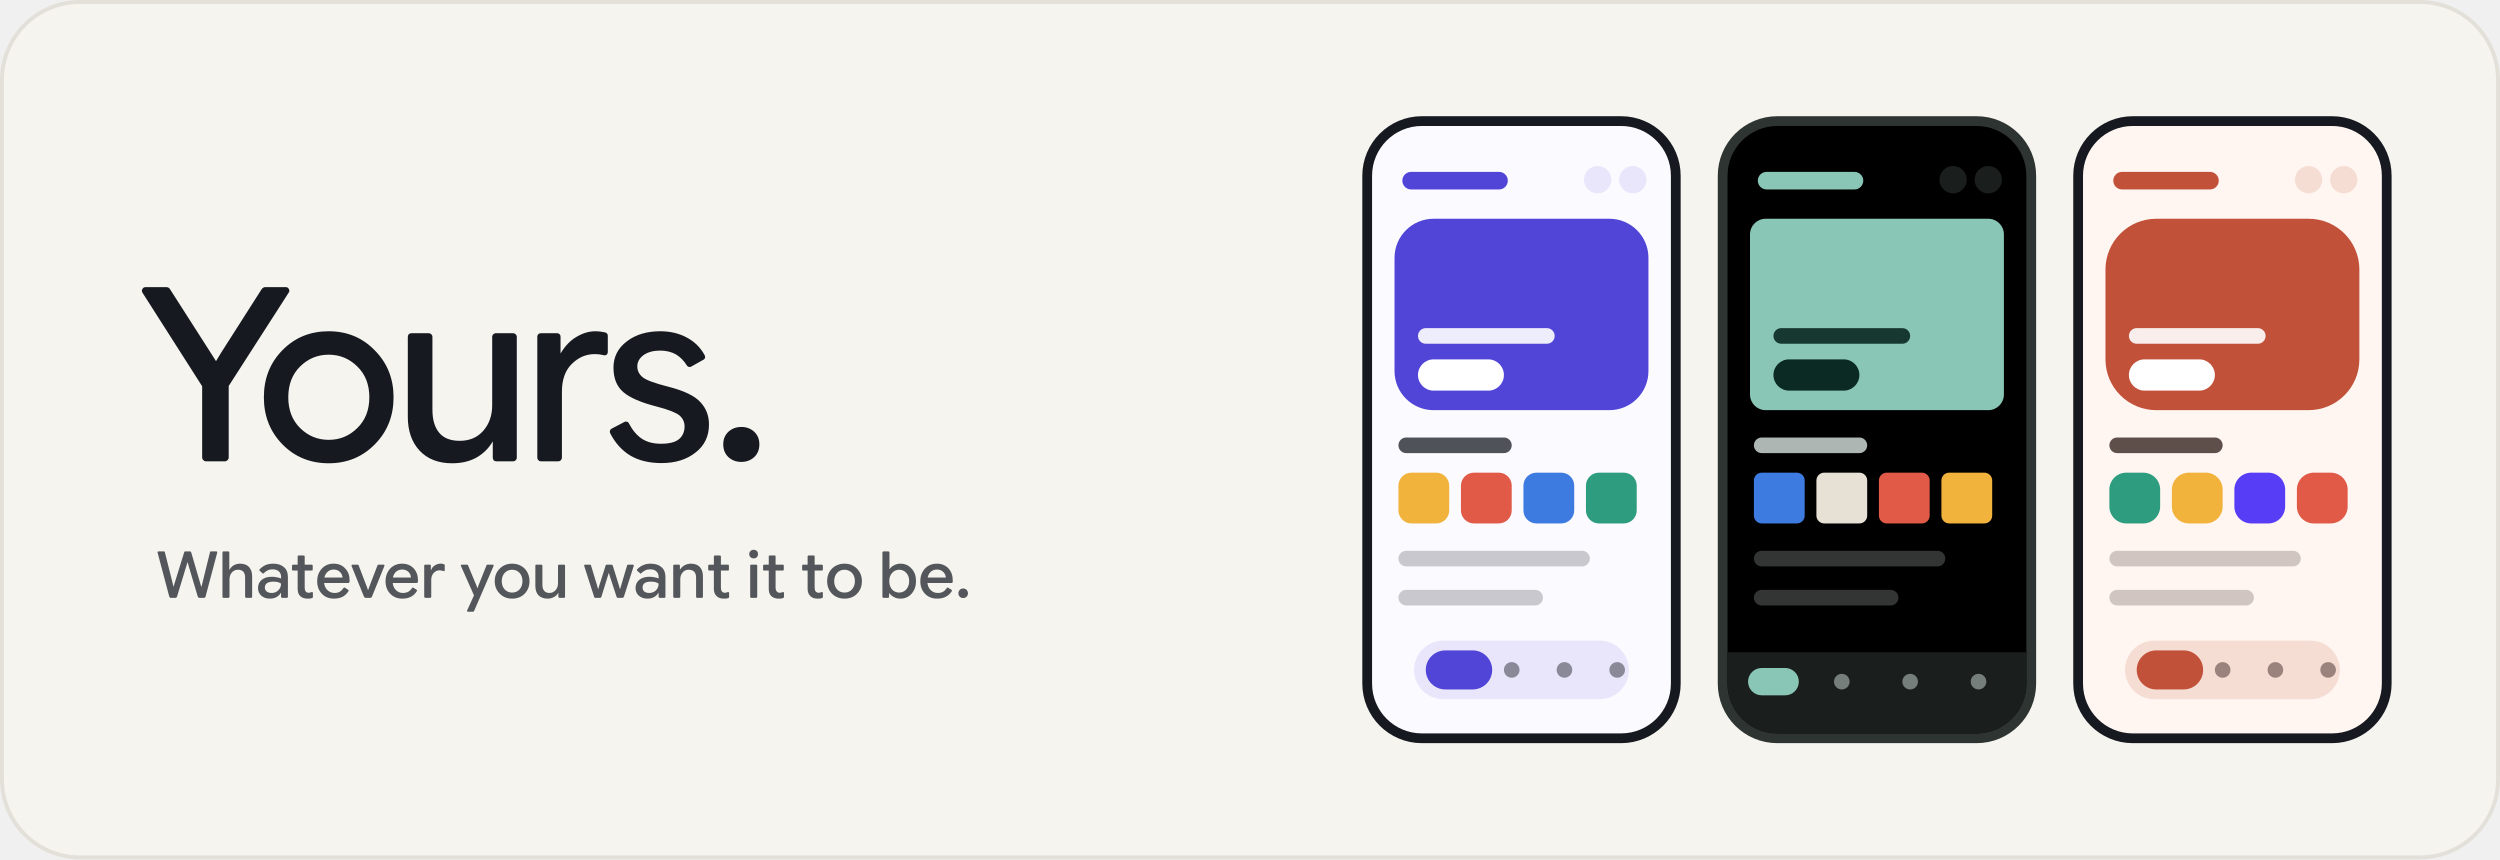
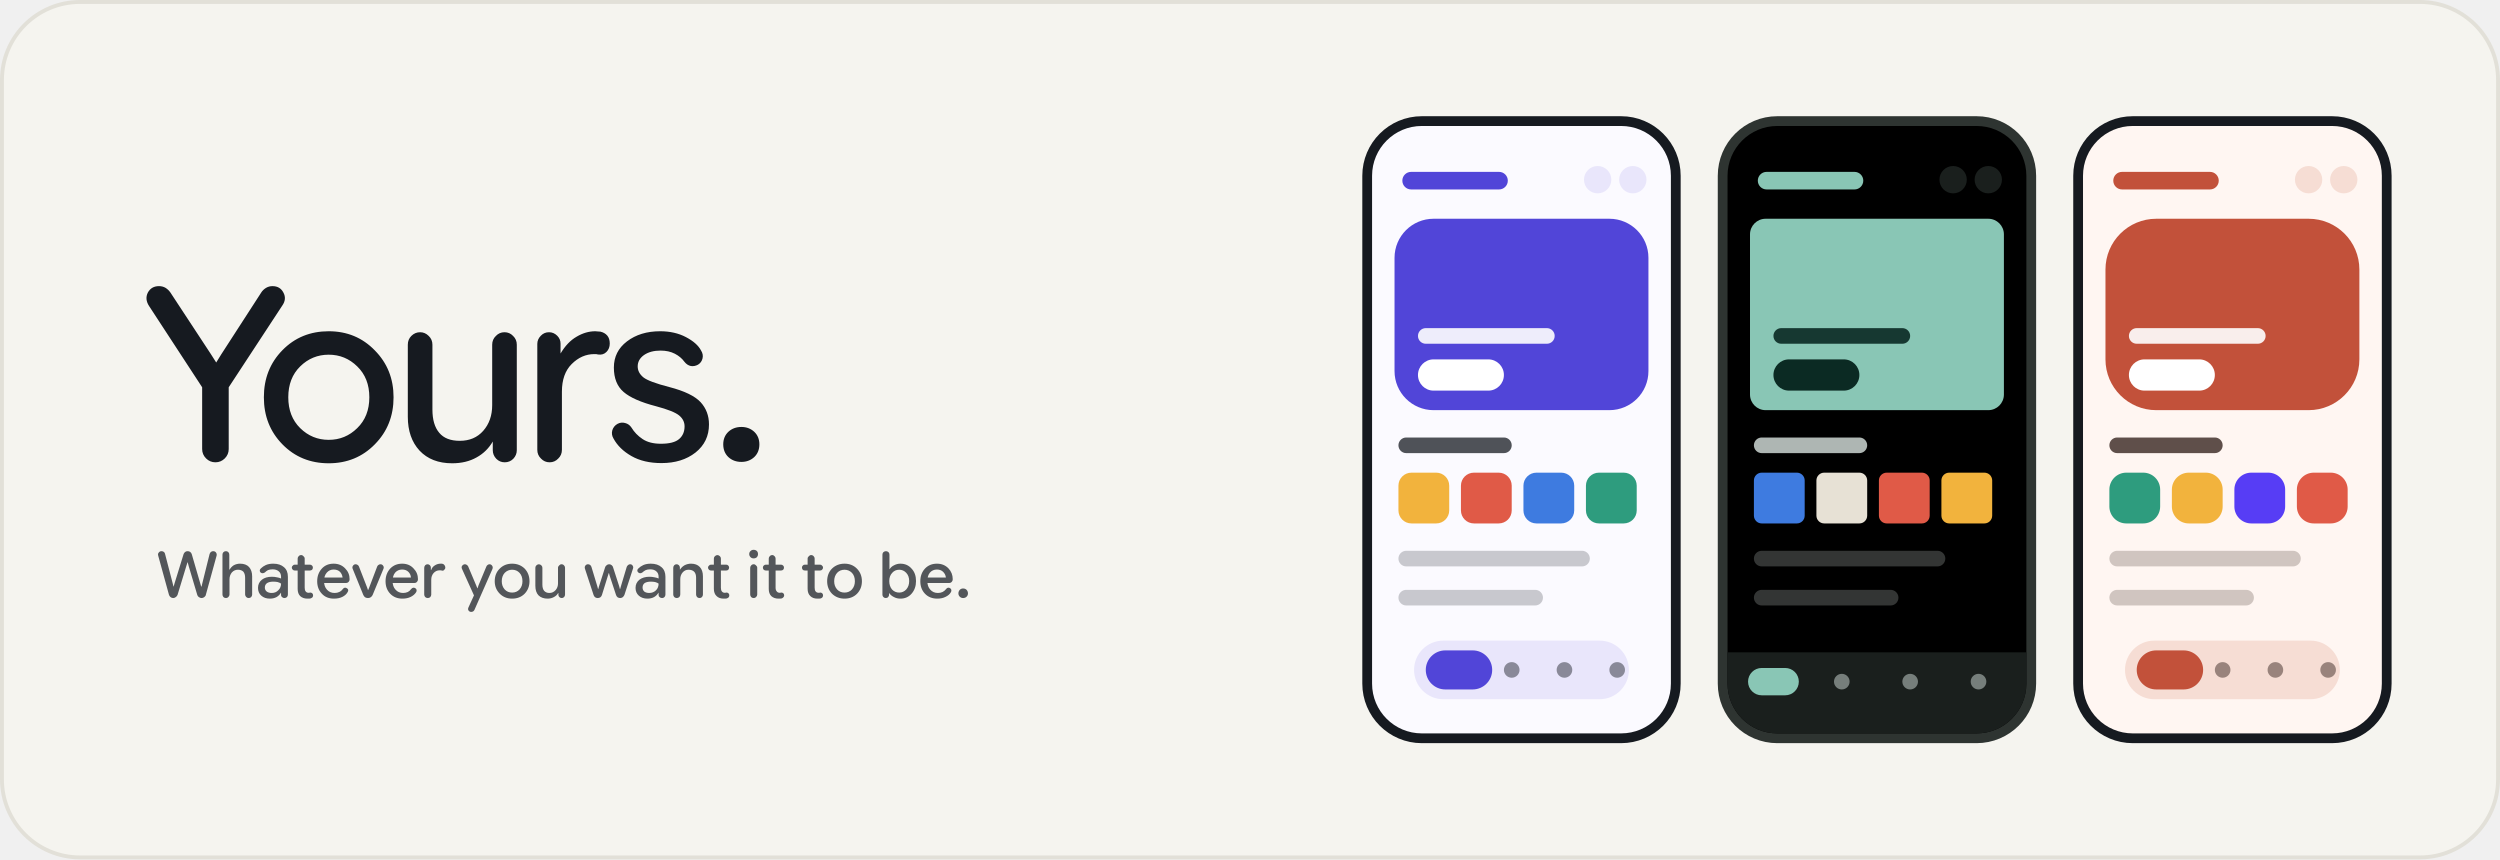
<svg xmlns="http://www.w3.org/2000/svg" width="1280" height="440" viewBox="0 0 1280 440" role="img" aria-label="Yours. Whatever you want it to be.">
  <style>
.p1,.p2,.p3{animation:float 7.5s ease-in-out infinite}
.p2{animation-delay:-2.5s}.p3{animation-delay:-5s}
@keyframes float{0%,100%{transform:translateY(0)}50%{transform:translateY(-10px)}}
@media (prefers-reduced-motion: reduce){*{animation:none!important}}</style>
  <rect x="1" y="1" width="1278" height="438" rx="40" fill="#F5F4EF" stroke="#E2E0D8" stroke-width="2" />
-   <path fill="#161A20" d="M104.1 198.7 73.1 150.1Q72.3 149 72.9 148Q73.4 147 74.6 147H85.2Q85.8 147 86.3 147.3Q86.7 147.5 87 148L107.8 180.5L110.6 184.9L113.2 180.6L134 148Q134.3 147.6 134.8 147.3Q135.2 147 135.8 147H146.3Q147.4 147 147.9 148Q148.5 149 147.7 150L116.4 198.7ZM105.6 236.2Q104.7 236.2 104.1 235.6Q103.5 235 103.5 234.2V192.3H117.1V234.2Q117.1 235 116.5 235.6Q115.9 236.2 115.1 236.2ZM168.3 237.2Q154.1 237.2 144.6 227.5Q135.1 217.8 135.1 203.4Q135.1 189 144.6 179.3Q154.1 169.6 168.3 169.6Q182.4 169.6 191.9 179.4Q201.5 189.1 201.5 203.4Q201.5 217.8 191.9 227.5Q182.4 237.2 168.3 237.2ZM168.3 225.2Q176.8 225.2 182.9 219.2Q189.1 213.2 189.1 203.4Q189.1 193.6 182.9 187.6Q176.8 181.6 168.3 181.6Q159.8 181.6 153.7 187.6Q147.6 193.6 147.6 203.4Q147.6 213.2 153.7 219.2Q159.8 225.2 168.3 225.2ZM231.5 237.2Q220.9 237.2 214.8 230.7Q208.8 224.2 208.8 213.4V172.5Q208.8 171.7 209.3 171.1Q209.9 170.6 210.7 170.6H219.5Q220.2 170.6 220.8 171.1Q221.4 171.7 221.4 172.5V209.7Q221.4 217.5 224.9 221.6Q228.3 225.7 235.4 225.7Q242.9 225.7 247.4 220.6Q252 215.4 252 207.4V172.5Q252 171.7 252.6 171.1Q253.1 170.6 253.9 170.6H262.7Q263.4 170.6 264 171.1Q264.6 171.7 264.6 172.5V234.3Q264.6 235.1 264 235.7Q263.5 236.2 262.7 236.2H254.1Q253.4 236.2 252.8 235.7Q252.3 235.1 252.3 234.3V220.7L257.6 226H252.3Q249.2 231.3 243.9 234.3Q238.7 237.2 231.5 237.2ZM277 236.2Q276.2 236.2 275.7 235.7Q275.1 235.1 275.1 234.3V172.4Q275.1 171.7 275.6 171.1Q276.2 170.6 276.9 170.6H285.2Q286 170.6 286.5 171.1Q287 171.6 287 172.3V181.9L286.3 181H287Q290.5 175.1 295.3 172.4Q300 169.6 304.9 169.6Q305.8 169.6 306.8 169.7Q307.9 169.8 309.8 170.2Q310.5 170.3 310.8 170.8Q311.2 171.2 311.2 172V180.2Q311.2 181 310.7 181.5Q310.2 182 309.4 181.9Q307.8 181.6 306.6 181.4Q305.3 181.3 304.5 181.3Q297.8 181.3 292.7 186.4Q287.7 191.4 287.7 200.5V234.3Q287.7 235.1 287.1 235.7Q286.6 236.2 285.8 236.2ZM338.7 237.1Q329.3 237.1 322.8 233.3Q316.3 229.4 312.4 221.8Q312.1 221.1 312.3 220.5Q312.5 219.8 313.1 219.5L319.8 216Q320.3 215.7 320.9 215.9Q321.6 216 321.9 216.6Q324.7 222 328.6 224.6Q332.5 227.2 338.4 227.2Q344.9 227.2 347.7 224.8Q350.5 222.4 350.5 218.3Q350.5 215 347.9 212.7Q345.2 210.5 336.4 208.2Q324.2 205.1 319.2 200.8Q314.1 196.5 314.1 188.2Q314.1 180 320.9 174.8Q327.7 169.6 338 169.6Q345.8 169.6 351.8 172.9Q357.7 176.1 360.8 181.9Q361.1 182.5 361 183.2Q360.8 183.8 360.3 184.1L353.9 187.7Q353.4 188 352.8 187.9Q352.3 187.8 351.8 187.3Q349.4 183.4 346 181.4Q342.5 179.5 338 179.5Q332.8 179.5 329.5 181.8Q326.3 184.2 326.3 187.6Q326.3 190.9 329.1 193.2Q331.9 195.4 342.2 198Q354.3 201.1 358.6 205.9Q363 210.6 363 217.3Q363 226.4 356.1 231.7Q349.3 237.1 338.7 237.1ZM379.6 236.5Q375.6 236.5 372.9 234Q370.3 231.5 370.3 227.5Q370.3 223.6 372.9 221.1Q375.6 218.6 379.6 218.6Q383.5 218.6 386.2 221.1Q388.8 223.6 388.8 227.5Q388.8 231.5 386.2 234Q383.5 236.5 379.6 236.5Z" />
-   <path fill="#161A20" fill-opacity="0.72" d="M87.4 306.1Q87.2 306.1 87 305.9Q86.8 305.8 86.7 305.6L80.7 283Q80.6 282.7 80.8 282.5Q80.9 282.3 81.2 282.3H83.9Q84.1 282.3 84.2 282.4Q84.4 282.6 84.4 282.7L88.4 298.6L88.8 300.3H88.9L89.4 298.6L94.3 282.8Q94.3 282.6 94.5 282.4Q94.7 282.3 94.9 282.3H97.3Q97.5 282.3 97.6 282.4Q97.8 282.6 97.9 282.8L102.5 298.6L103 300.3H103.2L103.6 298.6L107.5 282.8Q107.5 282.6 107.7 282.4Q107.8 282.3 108 282.3H110.7Q111 282.3 111.1 282.5Q111.3 282.7 111.2 283L105.2 305.6Q105.1 305.8 104.9 305.9Q104.7 306.1 104.5 306.1H102Q101.7 306.1 101.6 305.9Q101.4 305.8 101.3 305.6L96.6 289.8L96.1 287.9H96L95.4 289.8L90.6 305.6Q90.5 305.8 90.3 305.9Q90.1 306.1 89.9 306.1ZM114.4 306.1Q114.2 306.1 114 305.9Q113.9 305.7 113.9 305.5V282.9Q113.9 282.6 114 282.5Q114.2 282.3 114.4 282.3H116.9Q117.1 282.3 117.3 282.5Q117.4 282.6 117.4 282.9V291.6H117.6Q118.3 290.3 119.7 289.4Q121.2 288.6 122.9 288.6Q125.9 288.6 127.5 290.3Q129.1 292.1 129.1 295.1V305.5Q129.1 305.7 129 305.9Q128.8 306.1 128.6 306.1H126.1Q125.8 306.1 125.7 305.9Q125.5 305.7 125.5 305.5V295.8Q125.5 293.8 124.6 292.7Q123.6 291.7 121.8 291.7Q120 291.7 118.7 293.1Q117.5 294.6 117.5 296.6V305.5Q117.5 305.7 117.3 305.9Q117.2 306.1 116.9 306.1ZM138.2 306.5Q135.5 306.5 133.8 305Q132.1 303.5 132.1 301Q132.1 298.4 134.1 296.8Q136 295.3 139.2 295.3Q140.6 295.3 141.9 295.6Q143.1 295.8 143.9 296.2V295.3Q143.9 293.5 142.7 292.5Q141.5 291.5 139.6 291.5Q138.1 291.5 137.1 292Q136 292.5 135 293.5Q134.9 293.7 134.7 293.7Q134.5 293.7 134.4 293.5L132.9 292.2Q132.8 292 132.8 291.9Q132.8 291.7 132.9 291.5Q134.4 290 136 289.3Q137.7 288.6 139.9 288.6Q143.4 288.6 145.4 290.4Q147.4 292.1 147.4 295.3V305.5Q147.4 305.7 147.3 305.9Q147.1 306.1 146.9 306.1H144.4Q144.2 306.1 144.1 305.9Q143.9 305.8 143.9 305.6V302.1L144.9 303.5H143.8Q143.1 304.8 141.6 305.7Q140.1 306.5 138.2 306.5ZM139.1 303.6Q141.2 303.6 142.5 302.2Q143.9 300.9 143.9 298.8V298.8Q143.2 298.3 142.1 298Q141.1 297.8 139.9 297.8Q138 297.8 136.8 298.5Q135.6 299.3 135.6 300.8Q135.6 302.1 136.6 302.9Q137.6 303.6 139.1 303.6ZM157.4 306.5Q155.1 306.5 153.7 305.2Q152.4 303.9 152.4 301.5V284.9Q152.4 284.7 152.5 284.5Q152.7 284.4 152.9 284.4H155.4Q155.6 284.4 155.8 284.5Q156 284.7 156 284.9V300.8Q156 302.2 156.5 302.8Q157 303.5 158.1 303.5Q158.4 303.5 158.8 303.4Q159.2 303.3 159.7 303.1Q159.9 303.1 160 303.2Q160.2 303.3 160.2 303.6V305.7Q160.2 305.9 160.1 306Q160 306.1 159.8 306.2Q159.1 306.4 158.6 306.5Q158 306.5 157.4 306.5ZM150 292.1Q149.8 292.1 149.7 292Q149.5 291.9 149.5 291.7V289.6Q149.5 289.4 149.7 289.3Q149.8 289.1 150 289.1H159.7Q159.8 289.1 160 289.3Q160.1 289.4 160.1 289.6V291.7Q160.1 291.9 160 292Q159.8 292.1 159.7 292.1ZM171 306.5Q167.1 306.5 164.8 304Q162.4 301.5 162.4 297.6Q162.4 293.7 164.8 291.1Q167.1 288.6 170.8 288.6Q174.5 288.6 176.7 291Q179 293.4 179 297.1Q179 297.3 179 297.5Q179 297.6 178.9 297.9Q178.9 298.1 178.8 298.3Q178.6 298.5 178.3 298.5L164.3 298.5V295.7H175.4Q175.2 293.9 174 292.8Q172.8 291.6 170.8 291.6Q168.7 291.6 167.3 293.2Q165.9 294.8 165.9 297.5Q165.9 300.3 167.4 301.9Q169 303.6 171.3 303.6Q172.8 303.6 173.9 303Q175 302.4 175.9 301Q176.1 300.9 176.3 300.8Q176.4 300.8 176.6 300.9L178.3 302Q178.5 302.1 178.5 302.3Q178.5 302.5 178.4 302.7Q177.3 304.5 175.5 305.5Q173.6 306.5 171 306.5ZM187.1 306.1Q186.9 306.1 186.7 305.9Q186.5 305.8 186.4 305.6L180 289.8Q179.9 289.5 180.1 289.3Q180.2 289.1 180.5 289.1H183.1Q183.3 289.1 183.4 289.2Q183.6 289.3 183.6 289.4L188 300.9L188.4 302.1H188.5L188.9 300.9L193.3 289.4Q193.4 289.3 193.5 289.2Q193.6 289.1 193.8 289.1H196.4Q196.7 289.1 196.8 289.3Q196.9 289.5 196.8 289.8L190.4 305.6Q190.3 305.8 190.1 305.9Q189.9 306.1 189.7 306.1ZM206 306.5Q202.2 306.5 199.8 304Q197.4 301.5 197.4 297.6Q197.4 293.7 199.8 291.1Q202.2 288.6 205.9 288.6Q209.5 288.6 211.8 291Q214 293.4 214 297.1Q214 297.3 214 297.5Q214 297.6 213.9 297.9Q213.9 298.1 213.8 298.3Q213.6 298.5 213.4 298.5L199.3 298.5V295.7H210.4Q210.3 293.9 209.1 292.8Q207.9 291.6 205.9 291.6Q203.7 291.6 202.3 293.2Q201 294.8 201 297.5Q201 300.3 202.5 301.9Q204 303.6 206.3 303.6Q207.8 303.6 209 303Q210.1 302.4 211 301Q211.1 300.9 211.3 300.8Q211.5 300.8 211.6 300.9L213.4 302Q213.5 302.1 213.5 302.3Q213.6 302.5 213.4 302.7Q212.3 304.5 210.5 305.5Q208.6 306.5 206 306.5ZM217.8 306.1Q217.5 306.1 217.4 305.9Q217.2 305.7 217.2 305.5V289.6Q217.2 289.4 217.4 289.2Q217.5 289.1 217.7 289.1H220.1Q220.3 289.1 220.5 289.2Q220.6 289.4 220.6 289.6V292.2L220.2 291.8H220.8Q221.2 290.4 222.6 289.5Q224 288.6 225.5 288.6Q225.9 288.6 226.3 288.6Q226.8 288.7 227.3 288.9Q227.5 288.9 227.6 289.1Q227.7 289.2 227.7 289.4V292Q227.7 292.2 227.6 292.3Q227.4 292.5 227.2 292.4Q226.4 292.2 225.9 292.1Q225.4 292 225.1 292Q223.3 292 222 293.4Q220.8 294.8 220.8 296.8V305.5Q220.8 305.7 220.6 305.9Q220.5 306.1 220.3 306.1ZM239.6 313.2Q239.3 313.2 239.2 313Q239 312.8 239.2 312.5L243.1 303.9L243.2 306L236 289.8Q235.8 289.5 236 289.3Q236.2 289.1 236.4 289.1H239.1Q239.2 289.1 239.4 289.2Q239.5 289.3 239.6 289.4L243.9 299.7L244.4 301.1H244.5L245 299.7L249.1 289.4Q249.2 289.3 249.3 289.2Q249.5 289.1 249.6 289.1H252.2Q252.5 289.1 252.7 289.3Q252.8 289.5 252.7 289.8L242.7 312.9Q242.6 313 242.5 313.1Q242.4 313.2 242.2 313.2ZM262.2 306.5Q258.4 306.5 255.9 304Q253.3 301.4 253.3 297.6Q253.3 293.6 255.9 291.1Q258.4 288.6 262.2 288.6Q266 288.6 268.6 291.1Q271.1 293.7 271.1 297.6Q271.1 301.4 268.6 304Q266.1 306.5 262.2 306.5ZM262.2 303.4Q264.5 303.4 266 301.8Q267.5 300.1 267.5 297.6Q267.5 294.9 266 293.3Q264.5 291.7 262.2 291.7Q260 291.7 258.4 293.3Q256.9 295 256.9 297.6Q256.9 300.1 258.4 301.8Q259.9 303.4 262.2 303.4ZM280.4 306.5Q277.4 306.5 275.7 304.8Q274.1 303.1 274.1 299.9V289.6Q274.1 289.4 274.3 289.2Q274.4 289.1 274.6 289.1H277.1Q277.4 289.1 277.5 289.2Q277.7 289.4 277.7 289.6V299.3Q277.7 301.4 278.6 302.5Q279.6 303.6 281.3 303.6Q283.2 303.6 284.5 302.1Q285.7 300.7 285.7 298.7V289.6Q285.7 289.4 285.9 289.2Q286.1 289.1 286.3 289.1H288.8Q289 289.1 289.2 289.2Q289.3 289.4 289.3 289.6V305.5Q289.3 305.8 289.2 305.9Q289 306.1 288.8 306.1H286.4Q286.2 306.1 286.1 305.9Q285.9 305.8 285.9 305.6V302L287.6 303.6H285.8Q285.1 304.9 283.6 305.7Q282.1 306.5 280.4 306.5ZM304.8 306.1Q304.6 306.1 304.4 305.9Q304.2 305.8 304.2 305.6L299.1 289.7Q299 289.5 299.2 289.3Q299.3 289.1 299.6 289.1H302.1Q302.3 289.1 302.5 289.2Q302.6 289.3 302.6 289.5L305.8 300.1L306.2 301.6H306.3L306.7 300.2L310.1 289.5Q310.1 289.3 310.3 289.2Q310.5 289.1 310.7 289.1H313Q313.3 289.1 313.4 289.2Q313.6 289.3 313.7 289.5L317 300.1L317.4 301.6H317.5L317.9 300.2L321.1 289.4Q321.1 289.3 321.3 289.2Q321.4 289.1 321.6 289.1H324Q324.3 289.1 324.4 289.3Q324.6 289.5 324.5 289.7L319.4 305.6Q319.3 305.8 319.1 305.9Q318.9 306.1 318.7 306.1H316.3Q316.1 306.1 315.9 305.9Q315.7 305.8 315.7 305.6L312.1 294.6L311.8 293.4H311.7L311.3 294.6L307.9 305.6Q307.8 305.8 307.7 305.9Q307.5 306.1 307.3 306.1ZM331.5 306.5Q328.8 306.5 327.1 305Q325.4 303.5 325.4 301Q325.4 298.4 327.4 296.8Q329.4 295.3 332.5 295.3Q333.9 295.3 335.2 295.6Q336.4 295.8 337.2 296.2V295.3Q337.2 293.5 336 292.5Q334.9 291.5 332.9 291.5Q331.4 291.5 330.4 292Q329.3 292.5 328.3 293.5Q328.2 293.7 328 293.7Q327.8 293.7 327.7 293.5L326.2 292.2Q326.1 292 326.1 291.9Q326.1 291.7 326.2 291.5Q327.7 290 329.4 289.3Q331 288.6 333.2 288.6Q336.7 288.6 338.7 290.4Q340.7 292.1 340.7 295.3V305.5Q340.7 305.7 340.6 305.9Q340.4 306.1 340.2 306.1H337.8Q337.5 306.1 337.4 305.9Q337.2 305.8 337.2 305.6V302.1L338.2 303.5H337.1Q336.4 304.8 334.9 305.7Q333.4 306.5 331.5 306.5ZM332.4 303.6Q334.5 303.6 335.9 302.2Q337.2 300.9 337.2 298.8V298.8Q336.5 298.3 335.4 298Q334.4 297.8 333.2 297.8Q331.3 297.8 330.1 298.5Q329 299.3 329 300.8Q329 302.1 329.9 302.9Q330.9 303.6 332.4 303.6ZM344.7 305.5V289.6Q344.7 289.4 344.9 289.2Q345 289.1 345.2 289.1H347.6Q347.8 289.1 348 289.2Q348.1 289.4 348.1 289.6V292.1L347.7 291.6H348.2Q349 290.3 350.5 289.4Q352.1 288.6 353.8 288.6Q356.7 288.6 358.3 290.3Q359.9 292 359.9 295.1V305.5Q359.9 305.7 359.8 305.9Q359.6 306.1 359.4 306.1H356.9Q356.7 306.1 356.5 305.9Q356.4 305.7 356.4 305.5V295.8Q356.4 293.7 355.4 292.7Q354.4 291.7 352.5 291.7Q350.7 291.7 349.5 293.1Q348.3 294.5 348.3 296.5V305.5Q348.3 305.7 348.1 305.9Q348 306.1 347.8 306.1H345.3Q345 306.1 344.9 305.9Q344.7 305.7 344.7 305.5ZM370.5 306.5Q368.2 306.5 366.9 305.2Q365.5 303.9 365.5 301.5V284.9Q365.5 284.7 365.7 284.5Q365.8 284.4 366 284.4H368.5Q368.8 284.4 368.9 284.5Q369.1 284.7 369.1 284.9V300.8Q369.1 302.2 369.6 302.8Q370.1 303.5 371.2 303.5Q371.5 303.5 371.9 303.4Q372.3 303.3 372.8 303.1Q373 303.1 373.1 303.2Q373.3 303.3 373.3 303.6V305.7Q373.3 305.9 373.2 306Q373.1 306.1 372.9 306.2Q372.3 306.4 371.7 306.5Q371.1 306.5 370.5 306.5ZM363.1 292.1Q362.9 292.1 362.8 292Q362.6 291.9 362.6 291.7V289.6Q362.6 289.4 362.8 289.3Q362.9 289.1 363.1 289.1H372.8Q373 289.1 373.1 289.3Q373.2 289.4 373.2 289.6V291.7Q373.2 291.9 373.1 292Q373 292.1 372.8 292.1ZM384.6 306.1Q384.4 306.1 384.2 305.9Q384.1 305.7 384.1 305.5V289.6Q384.1 289.4 384.2 289.2Q384.4 289.1 384.6 289.1H387.1Q387.3 289.1 387.5 289.2Q387.7 289.4 387.7 289.6V305.5Q387.7 305.7 387.5 305.9Q387.3 306.1 387.1 306.1ZM385.9 285.9Q384.9 285.9 384.3 285.3Q383.6 284.6 383.6 283.7Q383.6 282.7 384.3 282.1Q384.9 281.5 385.9 281.5Q386.8 281.5 387.5 282.1Q388.1 282.7 388.1 283.7Q388.1 284.6 387.5 285.3Q386.8 285.9 385.9 285.9ZM398.6 306.5Q396.3 306.5 394.9 305.2Q393.6 303.9 393.6 301.5V284.9Q393.6 284.7 393.7 284.5Q393.9 284.4 394.1 284.4H396.6Q396.8 284.4 397 284.5Q397.1 284.7 397.1 284.9V300.8Q397.1 302.2 397.7 302.8Q398.2 303.5 399.3 303.5Q399.6 303.5 400 303.4Q400.4 303.3 400.9 303.1Q401 303.1 401.2 303.2Q401.4 303.3 401.4 303.6V305.7Q401.4 305.9 401.2 306Q401.1 306.1 401 306.2Q400.3 306.4 399.8 306.5Q399.2 306.5 398.6 306.5ZM391.2 292.1Q391 292.1 390.8 292Q390.7 291.9 390.7 291.7V289.6Q390.7 289.4 390.8 289.3Q391 289.1 391.2 289.1H400.8Q401 289.1 401.2 289.3Q401.3 289.4 401.3 289.6V291.7Q401.3 291.9 401.2 292Q401 292.1 400.8 292.1ZM418.5 306.5Q416.2 306.5 414.9 305.2Q413.5 303.9 413.5 301.5V284.9Q413.5 284.7 413.7 284.5Q413.8 284.4 414.1 284.4H416.6Q416.8 284.4 417 284.5Q417.1 284.7 417.1 284.9V300.8Q417.1 302.2 417.6 302.8Q418.2 303.5 419.2 303.5Q419.6 303.5 420 303.4Q420.3 303.3 420.8 303.1Q421 303.1 421.2 303.2Q421.3 303.3 421.3 303.6V305.7Q421.3 305.9 421.2 306Q421.1 306.1 420.9 306.2Q420.3 306.4 419.7 306.5Q419.2 306.5 418.5 306.5ZM411.1 292.1Q410.9 292.1 410.8 292Q410.7 291.9 410.7 291.7V289.6Q410.7 289.4 410.8 289.3Q410.9 289.1 411.1 289.1H420.8Q421 289.1 421.1 289.3Q421.3 289.4 421.3 289.6V291.7Q421.3 291.9 421.1 292Q421 292.1 420.8 292.1ZM432.4 306.5Q428.6 306.5 426 304Q423.5 301.4 423.5 297.6Q423.5 293.6 426 291.1Q428.6 288.6 432.4 288.6Q436.2 288.6 438.7 291.1Q441.3 293.7 441.3 297.6Q441.3 301.4 438.8 304Q436.3 306.5 432.4 306.5ZM432.4 303.4Q434.7 303.4 436.2 301.8Q437.7 300.1 437.7 297.6Q437.7 294.9 436.2 293.3Q434.6 291.7 432.4 291.7Q430.1 291.7 428.6 293.3Q427.1 295 427.1 297.6Q427.1 300.1 428.6 301.8Q430.1 303.4 432.4 303.4ZM461 306.5Q459.2 306.5 457.7 305.7Q456.2 304.9 455.3 303.7H454.4L455.2 302.7V305.6Q455.2 305.8 455.1 305.9Q454.9 306.1 454.7 306.1H452.3Q452.1 306.1 452 305.9Q451.8 305.8 451.8 305.5V282.9Q451.8 282.6 452 282.5Q452.1 282.3 452.3 282.3H454.9Q455.1 282.3 455.2 282.5Q455.4 282.6 455.4 282.9V291.4H455.5Q456.3 290.1 457.8 289.4Q459.3 288.6 461 288.6Q464.5 288.6 466.7 291.1Q469 293.5 469 297.5Q469 301.4 466.7 304Q464.5 306.5 461 306.5ZM460.4 303.4Q462.5 303.4 464 301.8Q465.5 300.1 465.5 297.5Q465.5 294.9 464 293.3Q462.5 291.7 460.4 291.7Q458.2 291.7 456.8 293.3Q455.3 294.9 455.3 297.5Q455.3 300.1 456.7 301.8Q458.2 303.4 460.4 303.4ZM479.8 306.5Q476 306.5 473.6 304Q471.2 301.5 471.2 297.6Q471.2 293.7 473.6 291.1Q476 288.6 479.7 288.6Q483.3 288.6 485.6 291Q487.8 293.4 487.8 297.1Q487.8 297.3 487.8 297.5Q487.8 297.6 487.8 297.9Q487.8 298.1 487.6 298.3Q487.5 298.5 487.2 298.5L473.1 298.5V295.7H484.3Q484.1 293.9 482.9 292.8Q481.7 291.6 479.7 291.6Q477.5 291.6 476.1 293.2Q474.8 294.8 474.8 297.5Q474.8 300.3 476.3 301.9Q477.8 303.6 480.2 303.6Q481.7 303.6 482.8 303Q483.9 302.4 484.8 301Q484.9 300.9 485.1 300.8Q485.3 300.8 485.4 300.9L487.2 302Q487.3 302.1 487.4 302.3Q487.4 302.5 487.3 302.7Q486.2 304.5 484.3 305.5Q482.5 306.5 479.8 306.5ZM493.1 306.2Q492.1 306.2 491.4 305.5Q490.7 304.8 490.7 303.8Q490.7 302.8 491.4 302Q492.1 301.3 493.1 301.3Q494.2 301.3 494.9 302Q495.6 302.8 495.6 303.8Q495.6 304.8 494.9 305.5Q494.2 306.2 493.1 306.2Z" />
+   <path fill="#161A20" d="M104.1 199.2 76.4 156.8Q74 153.2 75.7 149.8Q77.5 146.5 81.4 146.5Q83.3 146.5 84.8 147.4Q86.2 148.3 87.2 149.7L107.9 181.2L110.7 185.6L113.3 181.4L133.8 149.7Q134.6 148.4 136.2 147.4Q137.7 146.5 139.5 146.5Q143.4 146.5 145.1 149.8Q146.9 153.1 144.5 156.5L116.5 199.2ZM110.3 236.7Q107.5 236.7 105.5 234.7Q103.5 232.7 103.5 229.9V192.3H117.1V229.9Q117.1 232.7 115.1 234.7Q113.1 236.7 110.3 236.7ZM168.3 237.2Q154.1 237.2 144.6 227.5Q135.1 217.8 135.1 203.4Q135.1 189 144.6 179.3Q154.1 169.6 168.3 169.6Q182.4 169.6 191.9 179.4Q201.5 189.1 201.5 203.4Q201.5 217.8 191.9 227.5Q182.4 237.2 168.3 237.2ZM168.3 225.2Q176.8 225.2 182.9 219.2Q189.1 213.2 189.1 203.4Q189.1 193.6 182.9 187.6Q176.8 181.6 168.3 181.6Q159.8 181.6 153.7 187.6Q147.6 193.6 147.6 203.4Q147.6 213.2 153.7 219.2Q159.8 225.2 168.3 225.2ZM231.5 237.2Q220.9 237.2 214.8 230.7Q208.8 224.2 208.8 213.4V176.5Q208.8 173.8 210.6 172Q212.5 170.1 215.1 170.1Q217.6 170.1 219.5 172Q221.4 173.8 221.4 176.5V209.7Q221.4 217.5 224.9 221.6Q228.3 225.7 235.4 225.7Q242.9 225.7 247.4 220.6Q252 215.4 252 207.4V176.5Q252 173.8 253.9 172Q255.7 170.1 258.3 170.1Q260.9 170.1 262.7 172Q264.6 173.8 264.6 176.5V230.5Q264.6 233 262.8 234.9Q261 236.7 258.4 236.7Q255.9 236.7 254.1 234.9Q252.3 233 252.3 230.5V220.7L257.6 225.9H252.4Q249.3 231.3 244 234.2Q238.7 237.2 231.5 237.2ZM281.4 236.7Q278.8 236.7 277 234.8Q275.1 233 275.1 230.3V176.1Q275.1 173.7 276.9 171.9Q278.6 170.1 281.1 170.1Q283.5 170.1 285.3 171.9Q287 173.6 287 175.9V181.9L286.3 181H287Q290.5 175.1 295.2 172.4Q299.9 169.6 304.8 169.6Q305.5 169.6 306 169.7Q306.6 169.7 307.4 169.8Q309.6 170.3 310.9 171.8Q312.2 173.3 312.2 175.9V175.9Q312.2 178.5 310.5 180.2Q308.8 181.9 306.2 181.5Q305.6 181.4 305.2 181.3Q304.8 181.3 304.3 181.3Q297.8 181.3 292.7 186.4Q287.7 191.4 287.7 200.5V230.3Q287.7 233 285.8 234.8Q284 236.7 281.4 236.7ZM338.7 237.1Q329.6 237.1 323.3 233.5Q317 229.9 314.1 224.5Q312.9 222.5 313.5 220.3Q314.2 218.1 316.2 217V217Q318.1 216 320.1 216.6Q322.1 217.1 323.3 218.9Q325.4 222.4 329 224.8Q332.6 227.2 338.4 227.2Q344.9 227.2 347.7 224.8Q350.5 222.4 350.5 218.3Q350.5 215 347.7 212.7Q344.9 210.4 335.9 208Q324.3 205 319.3 200.7Q314.3 196.4 314.3 188.2Q314.3 179.9 321 174.8Q327.8 169.6 338 169.6Q345.5 169.6 351.2 172.6Q356.9 175.6 358.9 179.4Q360.2 181.4 359.7 183.5Q359.2 185.6 357.4 186.7V186.7Q355.6 187.7 353.7 187.4Q351.8 187 350.4 185.2Q348.6 182.7 345.5 181.1Q342.4 179.5 338.2 179.5Q333 179.5 329.7 181.8Q326.5 184.1 326.5 187.6Q326.5 190.8 329.4 193.2Q332.3 195.5 342.8 198.2Q354.3 201.2 358.7 205.9Q363 210.6 363 217.3Q363 226.2 356.1 231.7Q349.2 237.1 338.7 237.1ZM379.6 236.5Q375.6 236.5 372.9 234Q370.3 231.5 370.3 227.5Q370.3 223.6 372.9 221.1Q375.6 218.6 379.6 218.6Q383.5 218.6 386.2 221.1Q388.8 223.6 388.8 227.5Q388.8 231.5 386.2 234Q383.5 236.5 379.6 236.5Z" />
+   <path fill="#161A20" fill-opacity="0.72" d="M88.7 306.2Q87.9 306.2 87.3 305.7Q86.7 305.2 86.5 304.5L81 284.5Q80.7 283.5 81.3 282.9Q81.8 282.2 82.7 282.2Q83.4 282.2 83.9 282.6Q84.4 283 84.5 283.6L88.4 298.6L88.8 300.3H88.9L89.4 298.6L94 283.7Q94.2 283.1 94.8 282.6Q95.3 282.2 96.1 282.2H96.1Q96.8 282.2 97.4 282.6Q98 283.1 98.2 283.8L102.5 298.6L103 300.3H103.2L103.6 298.6L107.3 283.7Q107.5 283 108 282.6Q108.5 282.2 109.1 282.2H109.1Q110.1 282.2 110.6 282.9Q111.1 283.6 110.9 284.5L105.4 304.5Q105.3 305.2 104.6 305.7Q104 306.2 103.2 306.2H103.2Q102.5 306.2 101.8 305.7Q101.2 305.3 101 304.6L96.6 289.8L96.1 287.9H96L95.4 289.8L90.9 304.6Q90.6 305.3 90 305.7Q89.4 306.2 88.7 306.2ZM115.7 306.2Q114.9 306.2 114.4 305.7Q113.9 305.1 113.9 304.4V284Q113.9 283.2 114.4 282.7Q114.9 282.2 115.7 282.2Q116.4 282.2 116.9 282.7Q117.4 283.2 117.4 284V291.6H117.6Q118.3 290.3 119.7 289.4Q121.2 288.6 122.9 288.6Q125.9 288.6 127.5 290.3Q129.1 292.1 129.1 295.1V304.4Q129.1 305.1 128.6 305.7Q128.1 306.2 127.3 306.2Q126.6 306.2 126.1 305.7Q125.5 305.1 125.5 304.4V295.8Q125.5 293.8 124.6 292.7Q123.6 291.7 121.8 291.7Q120 291.7 118.7 293.1Q117.5 294.6 117.5 296.6V304.4Q117.5 305.1 116.9 305.7Q116.4 306.2 115.7 306.2ZM138.2 306.5Q135.5 306.5 133.8 305Q132.1 303.5 132.1 301Q132.1 298.4 134.1 296.8Q136 295.3 139.2 295.3Q140.6 295.3 141.9 295.6Q143.1 295.8 143.9 296.2V295.3Q143.9 293.5 142.7 292.5Q141.5 291.5 139.6 291.5Q138.2 291.5 137.2 291.9Q136.3 292.4 135.6 293.1Q135 293.5 134.4 293.5Q133.9 293.5 133.4 293.1Q133 292.7 133 292.1Q133 291.5 133.6 291Q134.6 290 136.1 289.3Q137.7 288.6 139.9 288.6Q143.4 288.6 145.4 290.4Q147.4 292.1 147.4 295.3V304.4Q147.4 305.2 146.9 305.7Q146.4 306.2 145.6 306.2Q144.9 306.2 144.4 305.7Q143.9 305.3 143.9 304.7V302.1L144.9 303.5H143.8Q143.1 304.8 141.6 305.7Q140.1 306.5 138.2 306.5ZM139.1 303.6Q141.2 303.6 142.5 302.2Q143.9 300.9 143.9 298.8V298.8Q143.2 298.3 142.1 298Q141.1 297.8 139.9 297.8Q138 297.8 136.8 298.5Q135.6 299.3 135.6 300.8Q135.6 302.1 136.6 302.9Q137.6 303.6 139.1 303.6ZM157.4 306.5Q155.1 306.5 153.7 305.2Q152.4 303.9 152.4 301.5V286Q152.4 285.3 152.9 284.8Q153.4 284.2 154.2 284.2Q154.9 284.2 155.4 284.8Q156 285.3 156 286V300.9Q156 302.2 156.5 302.8Q157 303.5 158 303.5Q158.1 303.5 158.3 303.5Q158.5 303.4 158.6 303.4Q159.3 303.3 159.8 303.7Q160.3 304.1 160.3 304.8Q160.3 305.4 160 305.8Q159.6 306.2 159 306.4Q158.7 306.5 158.3 306.5Q157.9 306.5 157.4 306.5ZM150.9 292.1Q150.3 292.1 149.9 291.7Q149.4 291.2 149.4 290.6Q149.4 290 149.9 289.6Q150.3 289.1 150.9 289.1H158.7Q159.3 289.1 159.8 289.6Q160.2 290 160.2 290.6Q160.2 291.2 159.8 291.7Q159.3 292.1 158.7 292.1ZM171 306.5Q167.1 306.5 164.8 304Q162.4 301.5 162.4 297.6Q162.4 293.7 164.8 291.1Q167.1 288.6 170.8 288.6Q174.4 288.6 176.7 291Q179 293.3 179 296.6Q179 296.6 179 296.6Q179 296.6 179 296.6Q179 297.4 178.5 297.9Q178 298.5 177 298.5H164.3V295.7H175.4Q175.2 294 174.1 292.8Q172.9 291.6 170.8 291.6Q168.7 291.6 167.3 293.2Q165.9 294.8 165.9 297.5Q165.9 300.3 167.4 301.9Q168.9 303.6 171.3 303.6Q172.7 303.6 173.7 303.1Q174.8 302.6 175.5 301.6Q176 301 176.5 300.9Q177.1 300.8 177.6 301.2Q178.2 301.5 178.3 302.1Q178.3 302.7 177.9 303.3Q177.1 304.7 175.3 305.6Q173.5 306.5 171 306.5ZM188.4 306.2Q187.6 306.2 186.9 305.8Q186.3 305.3 186 304.6L180.6 291.3Q180.2 290.4 180.7 289.7Q181.2 288.9 182.1 288.9Q182.7 288.9 183.2 289.3Q183.6 289.6 183.8 290.1L188 300.9L188.4 302.1H188.5L189 300.9L193.1 290.1Q193.3 289.6 193.7 289.3Q194.2 288.9 194.8 288.9Q195.7 288.9 196.2 289.7Q196.7 290.4 196.3 291.3L190.8 304.6Q190.5 305.3 189.8 305.8Q189.2 306.2 188.4 306.2ZM206 306.5Q202.2 306.5 199.8 304Q197.4 301.5 197.4 297.6Q197.4 293.7 199.8 291.1Q202.2 288.6 205.9 288.6Q209.5 288.6 211.7 291Q214 293.3 214 296.6Q214 296.6 214 296.6Q214 296.6 214 296.6Q214 297.4 213.5 297.9Q213 298.5 212.1 298.5H199.3V295.7H210.4Q210.3 294 209.1 292.8Q207.9 291.6 205.9 291.6Q203.7 291.6 202.3 293.2Q201 294.8 201 297.5Q201 300.3 202.5 301.9Q204 303.6 206.4 303.6Q207.7 303.6 208.8 303.1Q209.8 302.6 210.5 301.6Q211 301 211.6 300.9Q212.1 300.8 212.7 301.2Q213.2 301.5 213.3 302.1Q213.4 302.7 213 303.3Q212.1 304.7 210.3 305.6Q208.5 306.5 206 306.5ZM219 306.2Q218.3 306.2 217.7 305.7Q217.2 305.1 217.2 304.4V290.7Q217.2 290 217.7 289.4Q218.2 288.9 218.9 288.9Q219.6 288.9 220.1 289.4Q220.6 289.9 220.6 290.6V292.2L220.2 291.8H220.8Q221.2 290.4 222.6 289.5Q224 288.6 225.5 288.6Q225.9 288.6 226.2 288.6Q226.5 288.7 226.7 288.7Q227.3 288.9 227.6 289.4Q228 289.9 228 290.6Q228 291.3 227.4 291.8Q226.9 292.4 226.1 292.1Q225.8 292.1 225.6 292Q225.4 292 225.1 292Q223.3 292 222 293.4Q220.8 294.8 220.8 296.8V304.4Q220.8 305.1 220.3 305.7Q219.8 306.2 219 306.2ZM241.3 313.3Q240.4 313.3 239.9 312.6Q239.4 311.9 239.9 310.9L243.1 303.9L243.2 306L236.6 291.4Q236.1 290.4 236.6 289.7Q237.2 288.9 238.1 288.9Q238.6 288.9 239.1 289.3Q239.5 289.6 239.7 290L243.8 299.7L244.4 301.2H244.5L245 299.7L249 290.1Q249.2 289.6 249.6 289.3Q250.1 288.9 250.6 288.9Q251.5 288.9 252 289.7Q252.5 290.4 252.1 291.4L242.9 312.3Q242.7 312.7 242.3 313Q241.8 313.3 241.3 313.3ZM262.2 306.5Q258.4 306.5 255.9 304Q253.3 301.4 253.3 297.6Q253.3 293.6 255.9 291.1Q258.4 288.6 262.2 288.6Q266 288.6 268.6 291.1Q271.1 293.7 271.1 297.6Q271.1 301.4 268.6 304Q266.1 306.5 262.2 306.5ZM262.2 303.4Q264.5 303.4 266 301.8Q267.5 300.1 267.5 297.6Q267.5 294.9 266 293.3Q264.5 291.7 262.2 291.7Q260 291.7 258.4 293.3Q256.9 295 256.9 297.6Q256.9 300.1 258.4 301.8Q259.9 303.4 262.2 303.4ZM280.4 306.5Q277.4 306.5 275.7 304.8Q274.1 303.1 274.1 299.9V290.7Q274.1 290 274.6 289.5Q275.2 288.9 275.9 288.9Q276.6 288.9 277.2 289.5Q277.7 290 277.7 290.7V299.3Q277.7 301.4 278.6 302.5Q279.6 303.6 281.3 303.6Q283.2 303.6 284.5 302.1Q285.7 300.7 285.7 298.7V290.7Q285.7 290 286.3 289.5Q286.8 288.9 287.5 288.9Q288.3 288.9 288.8 289.5Q289.3 290 289.3 290.7V304.4Q289.3 305.2 288.8 305.7Q288.3 306.2 287.6 306.2Q286.9 306.2 286.4 305.7Q285.9 305.2 285.9 304.6V302L287.6 303.6H285.8Q285.1 304.9 283.6 305.7Q282.1 306.5 280.4 306.5ZM306 306.2Q305.3 306.2 304.7 305.8Q304.1 305.3 303.9 304.6L299.5 291.2Q299.2 290.3 299.7 289.6Q300.2 288.9 301.1 288.9Q301.7 288.9 302.2 289.3Q302.6 289.7 302.8 290.2L305.8 300.1L306.2 301.6H306.3L306.7 300.2L309.8 290.5Q310 289.8 310.6 289.4Q311.1 288.9 311.9 288.9Q312.6 288.9 313.2 289.4Q313.8 289.9 313.9 290.5L317 300.1L317.4 301.6H317.5L317.9 300.2L320.9 290.2Q321.1 289.7 321.6 289.3Q322 288.9 322.6 288.9Q323.5 288.9 323.9 289.6Q324.4 290.3 324.1 291.1L319.7 304.6Q319.4 305.3 318.8 305.8Q318.2 306.2 317.5 306.2Q316.8 306.2 316.2 305.8Q315.6 305.3 315.4 304.6L312.1 294.6L311.8 293.4H311.7L311.3 294.6L308.2 304.6Q308 305.3 307.4 305.8Q306.8 306.2 306 306.2ZM331.5 306.5Q328.8 306.5 327.1 305Q325.4 303.5 325.4 301Q325.4 298.4 327.4 296.8Q329.4 295.3 332.5 295.3Q333.9 295.3 335.2 295.6Q336.4 295.8 337.2 296.2V295.3Q337.2 293.5 336 292.5Q334.9 291.5 332.9 291.5Q331.5 291.5 330.6 291.9Q329.6 292.4 328.9 293.1Q328.3 293.5 327.8 293.5Q327.2 293.5 326.8 293.1Q326.3 292.7 326.3 292.1Q326.3 291.5 326.9 291Q327.9 290 329.4 289.3Q331 288.6 333.2 288.6Q336.7 288.6 338.7 290.4Q340.7 292.1 340.7 295.3V304.4Q340.7 305.2 340.2 305.7Q339.7 306.2 339 306.2Q338.2 306.2 337.7 305.7Q337.2 305.3 337.2 304.7V302.1L338.2 303.5H337.1Q336.4 304.8 334.9 305.7Q333.4 306.5 331.5 306.5ZM332.4 303.6Q334.5 303.6 335.9 302.2Q337.2 300.9 337.2 298.8V298.8Q336.5 298.3 335.4 298Q334.4 297.8 333.2 297.8Q331.3 297.8 330.1 298.5Q329 299.3 329 300.8Q329 302.1 329.9 302.9Q330.9 303.6 332.4 303.6ZM344.7 304.4V290.7Q344.7 290 345.2 289.4Q345.7 288.9 346.4 288.9Q347.1 288.9 347.6 289.4Q348.1 289.9 348.1 290.6V292.1L347.7 291.6H348.2Q349 290.3 350.5 289.4Q352.1 288.6 353.8 288.6Q356.7 288.6 358.3 290.3Q359.9 292 359.9 295.1V304.4Q359.9 305.1 359.4 305.7Q358.9 306.2 358.2 306.2Q357.4 306.2 356.9 305.7Q356.4 305.1 356.4 304.4V295.8Q356.4 293.7 355.4 292.7Q354.4 291.7 352.5 291.7Q350.7 291.7 349.5 293.1Q348.3 294.5 348.3 296.5V304.4Q348.3 305.1 347.8 305.7Q347.2 306.2 346.5 306.2Q345.8 306.2 345.2 305.7Q344.7 305.1 344.7 304.4ZM370.5 306.5Q368.2 306.5 366.9 305.2Q365.5 303.9 365.5 301.5V286Q365.5 285.3 366 284.8Q366.6 284.2 367.3 284.2Q368 284.2 368.6 284.8Q369.1 285.3 369.1 286V300.9Q369.1 302.2 369.6 302.8Q370.1 303.5 371.1 303.5Q371.3 303.5 371.4 303.5Q371.6 303.4 371.7 303.4Q372.4 303.3 372.9 303.7Q373.4 304.1 373.4 304.8Q373.4 305.4 373.1 305.8Q372.7 306.2 372.1 306.4Q371.8 306.5 371.4 306.5Q371 306.5 370.5 306.5ZM364 292.1Q363.4 292.1 363 291.7Q362.5 291.2 362.5 290.6Q362.5 290 363 289.6Q363.4 289.1 364 289.1H371.8Q372.5 289.1 372.9 289.6Q373.3 290 373.3 290.6Q373.3 291.2 372.9 291.7Q372.5 292.1 371.8 292.1ZM385.9 306.2Q385.1 306.2 384.6 305.7Q384.1 305.1 384.1 304.4V290.7Q384.1 290 384.6 289.5Q385.1 288.9 385.9 288.9Q386.6 288.9 387.1 289.5Q387.7 290 387.7 290.7V304.4Q387.7 305.1 387.1 305.7Q386.6 306.2 385.9 306.2ZM385.9 285.9Q384.9 285.9 384.3 285.3Q383.6 284.6 383.6 283.7Q383.6 282.7 384.3 282.1Q384.9 281.5 385.9 281.5Q386.8 281.5 387.5 282.1Q388.1 282.7 388.1 283.7Q388.1 284.6 387.5 285.3Q386.8 285.9 385.9 285.9ZM398.6 306.5Q396.3 306.5 394.9 305.2Q393.6 303.9 393.6 301.5V286Q393.6 285.3 394.1 284.8Q394.6 284.2 395.4 284.2Q396.1 284.2 396.6 284.8Q397.1 285.3 397.1 286V300.9Q397.1 302.2 397.7 302.8Q398.2 303.5 399.2 303.5Q399.3 303.5 399.5 303.5Q399.6 303.4 399.8 303.4Q400.5 303.3 401 303.7Q401.5 304.1 401.5 304.8Q401.5 305.4 401.1 305.8Q400.8 306.2 400.2 306.4Q399.8 306.5 399.4 306.5Q399 306.5 398.6 306.5ZM392.1 292.1Q391.5 292.1 391 291.7Q390.6 291.2 390.6 290.6Q390.6 290 391 289.6Q391.5 289.1 392.1 289.1H399.9Q400.5 289.1 401 289.6Q401.4 290 401.4 290.6Q401.4 291.2 401 291.7Q400.5 292.1 399.9 292.1ZM418.5 306.5Q416.2 306.5 414.9 305.2Q413.5 303.9 413.5 301.5V286Q413.5 285.3 414.1 284.8Q414.6 284.2 415.3 284.2Q416.1 284.2 416.6 284.8Q417.1 285.3 417.1 286V300.9Q417.1 302.2 417.6 302.8Q418.1 303.5 419.2 303.5Q419.3 303.5 419.5 303.5Q419.6 303.4 419.8 303.4Q420.4 303.3 420.9 303.7Q421.4 304.1 421.4 304.8Q421.4 305.4 421.1 305.8Q420.8 306.2 420.2 306.4Q419.8 306.5 419.4 306.5Q419 306.5 418.5 306.5ZM412.1 292.1Q411.4 292.1 411 291.7Q410.6 291.2 410.6 290.6Q410.6 290 411 289.6Q411.4 289.1 412.1 289.1H419.9Q420.5 289.1 420.9 289.6Q421.4 290 421.4 290.6Q421.4 291.2 420.9 291.7Q420.5 292.1 419.9 292.1ZM432.4 306.5Q428.6 306.5 426 304Q423.5 301.4 423.5 297.6Q423.5 293.6 426 291.1Q428.6 288.6 432.4 288.6Q436.2 288.6 438.7 291.1Q441.3 293.7 441.3 297.6Q441.3 301.4 438.8 304Q436.3 306.5 432.4 306.5ZM432.4 303.4Q434.7 303.4 436.2 301.8Q437.7 300.1 437.7 297.6Q437.7 294.9 436.2 293.3Q434.6 291.7 432.4 291.7Q430.1 291.7 428.6 293.3Q427.1 295 427.1 297.6Q427.1 300.1 428.6 301.8Q430.1 303.4 432.4 303.4ZM461 306.5Q459.2 306.5 457.7 305.7Q456.1 304.9 455.3 303.7H454.4L455.2 302.7V304.6Q455.2 305.2 454.7 305.7Q454.3 306.2 453.5 306.2Q452.8 306.2 452.3 305.7Q451.8 305.2 451.8 304.5V284Q451.8 283.2 452.3 282.7Q452.9 282.2 453.6 282.2Q454.3 282.2 454.9 282.7Q455.4 283.2 455.4 284V291.4H455.5Q456.3 290.1 457.8 289.4Q459.3 288.6 461 288.6Q464.5 288.6 466.7 291.1Q469 293.5 469 297.5Q469 301.4 466.7 304Q464.5 306.5 461 306.5ZM460.4 303.4Q462.5 303.4 464 301.8Q465.5 300.1 465.5 297.5Q465.5 294.9 464 293.3Q462.5 291.7 460.4 291.7Q458.2 291.7 456.8 293.3Q455.3 294.9 455.3 297.5Q455.3 300.1 456.7 301.8Q458.2 303.4 460.4 303.4ZM479.9 306.5Q476 306.5 473.6 304Q471.2 301.5 471.2 297.6Q471.2 293.7 473.6 291.1Q476 288.6 479.7 288.6Q483.3 288.6 485.6 291Q487.8 293.3 487.8 296.6Q487.8 296.6 487.8 296.6Q487.8 296.6 487.8 296.6Q487.8 297.4 487.3 297.9Q486.8 298.5 485.9 298.5H473.1V295.7H484.3Q484.1 294 482.9 292.8Q481.7 291.6 479.7 291.6Q477.5 291.6 476.1 293.2Q474.8 294.8 474.8 297.5Q474.8 300.3 476.3 301.9Q477.8 303.6 480.2 303.6Q481.5 303.6 482.6 303.1Q483.6 302.6 484.4 301.6Q484.8 301 485.4 300.9Q486 300.8 486.5 301.2Q487 301.5 487.1 302.1Q487.2 302.7 486.8 303.3Q486 304.7 484.1 305.6Q482.3 306.5 479.9 306.5ZM493.1 306.2Q492.1 306.2 491.4 305.5Q490.7 304.8 490.7 303.8Q490.7 302.8 491.4 302Q492.1 301.3 493.1 301.3Q494.2 301.3 494.9 302Q495.6 302.8 495.6 303.8Q495.6 304.8 494.9 305.5Q494.2 306.2 493.1 306.2Z" />
  <g class="p1">
    <rect x="700" y="62" width="158" height="316" rx="28" fill="#FBFAFF" stroke="#161A20" stroke-width="5" />
    <rect x="718" y="88" width="54" height="9" rx="4.5" fill="#5145D8" />
    <circle cx="818" cy="92" r="7" fill="#E9E6FB" />
    <circle cx="836" cy="92" r="7" fill="#E9E6FB" />
    <rect x="714" y="112" width="130" height="98" rx="20" fill="#5145D8" />
    <rect x="726" y="168" width="70" height="8" rx="4" fill="#FFFFFF" fill-opacity="0.9" />
    <rect x="726" y="184" width="44" height="16" rx="8" fill="#FFFFFF" />
    <rect x="716" y="224" width="58" height="8" rx="4" fill="#161A20" fill-opacity="0.75" />
    <rect x="716" y="242" width="26" height="26" rx="6.667" fill="#F2B33D" />
    <rect x="748" y="242" width="26" height="26" rx="6.667" fill="#E05A47" />
    <rect x="780" y="242" width="26" height="26" rx="6.667" fill="#3E7BE0" />
    <rect x="812" y="242" width="26" height="26" rx="6.667" fill="#2E9C7E" />
    <rect x="716" y="282" width="98" height="8" rx="4" fill="#161A20" fill-opacity="0.22" />
    <rect x="716" y="302" width="74" height="8" rx="4" fill="#161A20" fill-opacity="0.22" />
    <rect x="724" y="328" width="110" height="30" rx="15" fill="#E9E6FB" />
    <rect x="730" y="333" width="34" height="20" rx="10" fill="#5145D8" />
    <circle cx="774" cy="343" r="4" fill="#161A20" fill-opacity="0.45" />
    <circle cx="801" cy="343" r="4" fill="#161A20" fill-opacity="0.45" />
    <circle cx="828" cy="343" r="4" fill="#161A20" fill-opacity="0.45" />
  </g>
  <g class="p2">
    <rect x="882" y="62" width="158" height="316" rx="28" fill="#000000" stroke="#2E3431" stroke-width="5" />
    <rect x="900" y="88" width="54" height="9" rx="4.5" fill="#89C6B5" />
    <circle cx="1000" cy="92" r="7" fill="#1A1F1D" />
    <circle cx="1018" cy="92" r="7" fill="#1A1F1D" />
    <rect x="896" y="112" width="130" height="98" rx="8" fill="#89C6B5" />
    <rect x="908" y="168" width="70" height="8" rx="4" fill="#0B2A23" fill-opacity="0.9" />
    <rect x="908" y="184" width="44" height="16" rx="8" fill="#0B2A23" />
    <rect x="898" y="224" width="58" height="8" rx="4" fill="#E8F2EE" fill-opacity="0.75" />
    <rect x="898" y="242" width="26" height="26" rx="4" fill="#3E7BE0" />
    <rect x="930" y="242" width="26" height="26" rx="4" fill="#E7E1D5" />
    <rect x="962" y="242" width="26" height="26" rx="4" fill="#E05A47" />
    <rect x="994" y="242" width="26" height="26" rx="4" fill="#F2B33D" />
    <rect x="898" y="282" width="98" height="8" rx="4" fill="#E8F2EE" fill-opacity="0.22" />
    <rect x="898" y="302" width="74" height="8" rx="4" fill="#E8F2EE" fill-opacity="0.22" />
    <path d="M884.5 334 H1037.5 V350 A25.5 25.5 0 0 1 1012 375.5 H910 A25.5 25.5 0 0 1 884.5 350Z" fill="#1A1F1D" />
    <rect x="895" y="342" width="26" height="14" rx="7" fill="#89C6B5" />
    <circle cx="943" cy="349" r="4" fill="#E8F2EE" fill-opacity="0.45" />
    <circle cx="978" cy="349" r="4" fill="#E8F2EE" fill-opacity="0.45" />
    <circle cx="1013" cy="349" r="4" fill="#E8F2EE" fill-opacity="0.45" />
  </g>
  <g class="p3">
    <rect x="1064" y="62" width="158" height="316" rx="28" fill="#FFF6F2" stroke="#161A20" stroke-width="5" />
    <rect x="1082" y="88" width="54" height="9" rx="4.5" fill="#C2513A" />
    <circle cx="1182" cy="92" r="7" fill="#F6DDD4" />
    <circle cx="1200" cy="92" r="7" fill="#F6DDD4" />
    <rect x="1078" y="112" width="130" height="98" rx="26" fill="#C2513A" />
    <rect x="1090" y="168" width="70" height="8" rx="4" fill="#FFFFFF" fill-opacity="0.9" />
    <rect x="1090" y="184" width="44" height="16" rx="8" fill="#FFFFFF" />
    <rect x="1080" y="224" width="58" height="8" rx="4" fill="#2A1712" fill-opacity="0.75" />
    <rect x="1080" y="242" width="26" height="26" rx="8.667" fill="#2E9C7E" />
    <rect x="1112" y="242" width="26" height="26" rx="8.667" fill="#F2B33D" />
    <rect x="1144" y="242" width="26" height="26" rx="8.667" fill="#573DF5" />
    <rect x="1176" y="242" width="26" height="26" rx="8.667" fill="#E05A47" />
    <rect x="1080" y="282" width="98" height="8" rx="4" fill="#2A1712" fill-opacity="0.22" />
    <rect x="1080" y="302" width="74" height="8" rx="4" fill="#2A1712" fill-opacity="0.22" />
    <rect x="1088" y="328" width="110" height="30" rx="15" fill="#F6DDD4" />
    <rect x="1094" y="333" width="34" height="20" rx="10" fill="#C2513A" />
    <circle cx="1138" cy="343" r="4" fill="#2A1712" fill-opacity="0.45" />
    <circle cx="1165" cy="343" r="4" fill="#2A1712" fill-opacity="0.45" />
    <circle cx="1192" cy="343" r="4" fill="#2A1712" fill-opacity="0.45" />
  </g>
</svg>
